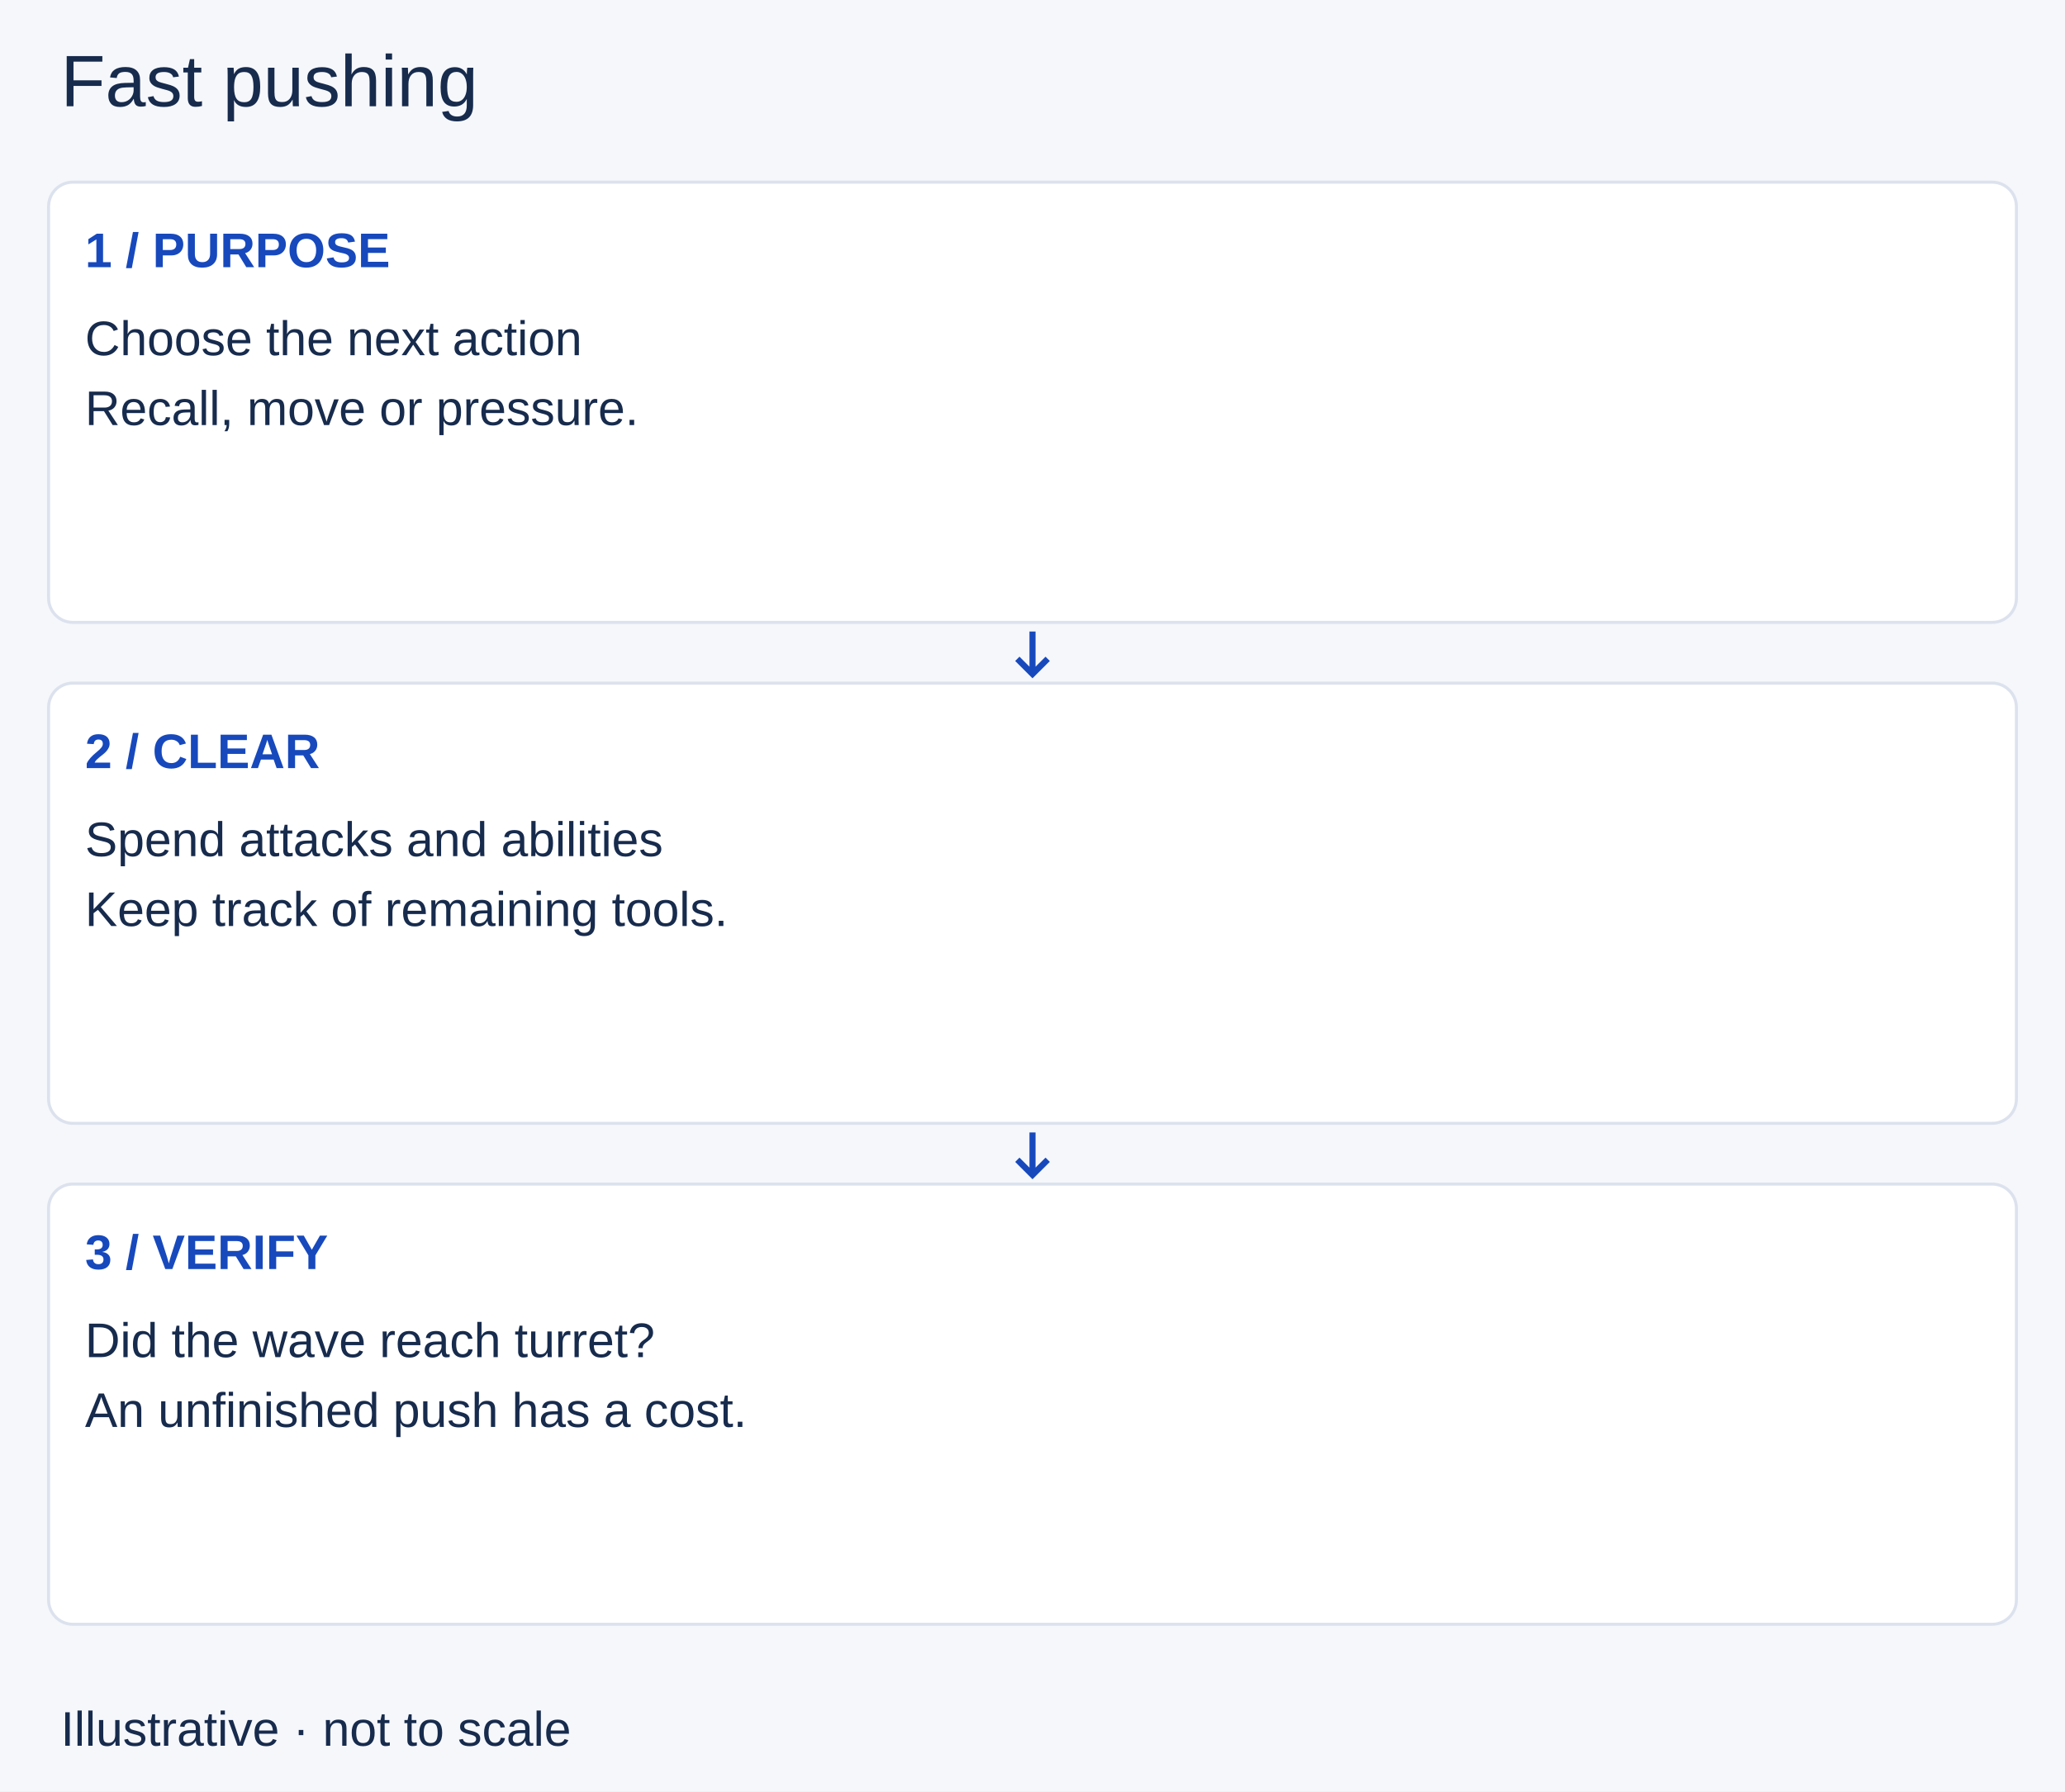
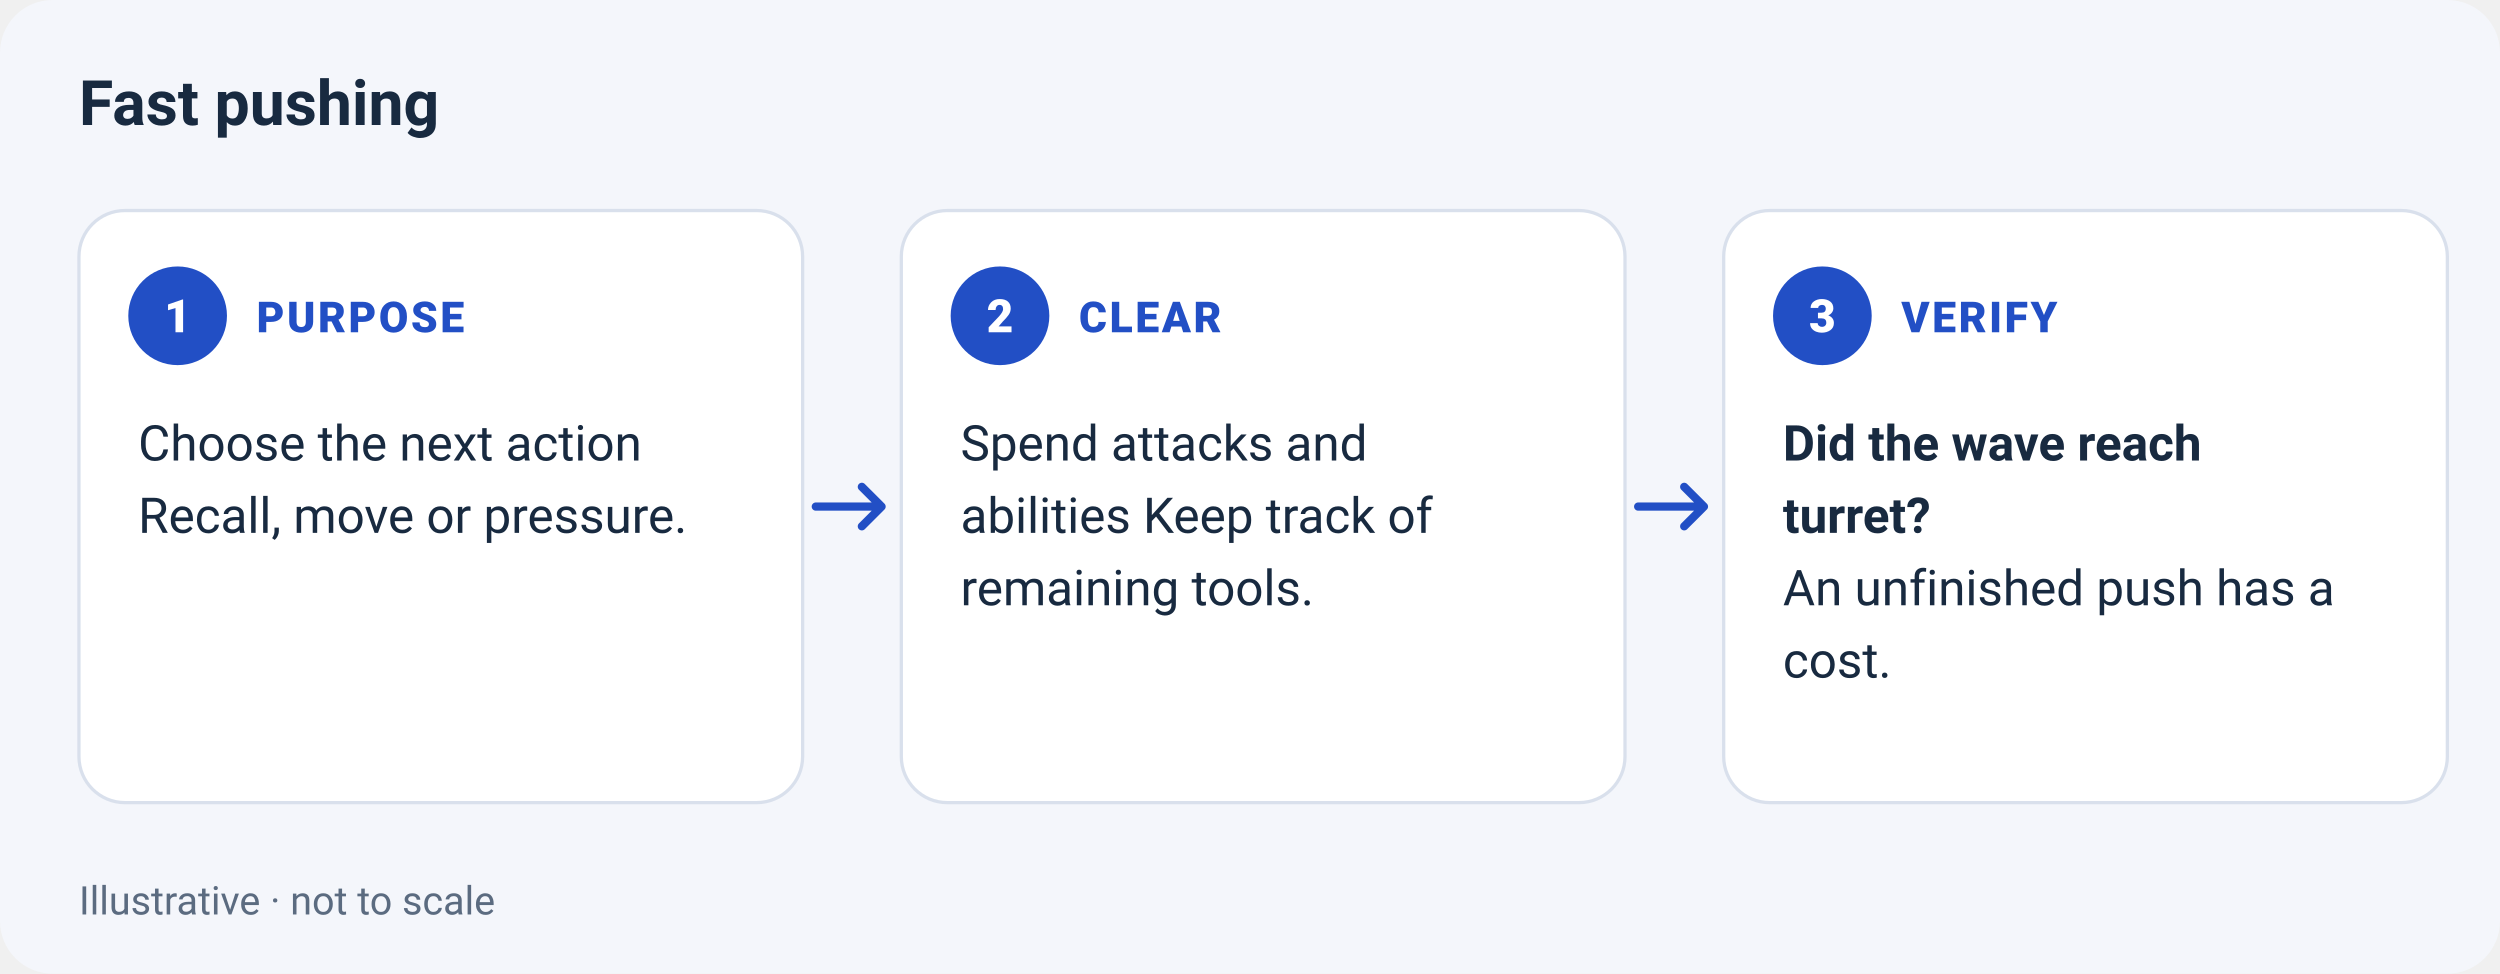
- <svg xmlns="http://www.w3.org/2000/svg" width="680" height="590" viewBox="0 0 680 590" role="img" aria-labelledby="title desc">
-   <rect width="100%" height="100%" fill="#f5f7fb" />
-   <style>text{font-family:Arial,sans-serif;fill:#172b4d;font-size:16px}.label{fill:#1749bd;font-weight:bold}</style>
-   <text x="20" y="35" style="font-size:24px">Fast pushing</text>
-   <rect x="16" y="60" width="648" height="145" rx="8" fill="white" stroke="#dce2ed" />
-   <text x="28" y="88" class="label">1 / PURPOSE</text>
-   <text x="28" y="117">Choose the next action</text>
-   <text x="28" y="140">Recall, move or pressure.</text>
-   <path d="M340 208v14m-5 -5l5 5 5 -5" stroke="#1749bd" stroke-width="2" fill="none" />
-   <rect x="16" y="225" width="648" height="145" rx="8" fill="white" stroke="#dce2ed" />
-   <text x="28" y="253" class="label">2 / CLEAR</text>
-   <text x="28" y="282">Spend attacks and abilities</text>
-   <text x="28" y="305">Keep track of remaining tools.</text>
-   <path d="M340 373v14m-5 -5l5 5 5 -5" stroke="#1749bd" stroke-width="2" fill="none" />
-   <rect x="16" y="390" width="648" height="145" rx="8" fill="white" stroke="#dce2ed" />
-   <text x="28" y="418" class="label">3 / VERIFY</text>
-   <text x="28" y="447">Did the wave reach turret?</text>
-   <text x="28" y="470">An unfinished push has a cost.</text>
-   <text x="20" y="575">Illustrative · not to scale</text>
-   <style>@media(prefers-color-scheme:dark){text{fill:#ededed}.label{fill:#9abaff}[fill="#f5f7fb"]{fill:#191919}[stroke="#f5f7fb"]{stroke:#191919}[fill="#ffffff"]{fill:#222222}[stroke="#ffffff"]{stroke:#222222}[fill="#fff"]{fill:#222222}[stroke="#fff"]{stroke:#222222}[fill="white"]{fill:#222222}[stroke="white"]{stroke:#222222}[fill="#dee5f3"]{fill:#2c2c2c}[stroke="#dee5f3"]{stroke:#2c2c2c}[fill="#172b4d"]{fill:#ededed}[stroke="#172b4d"]{stroke:#ededed}[fill="#405574"]{fill:#b5b5b5}[stroke="#405574"]{stroke:#b5b5b5}[fill="#1749bd"]{fill:#9abaff}[stroke="#1749bd"]{stroke:#9abaff}[fill="#dce2ed"]{fill:#424242}[stroke="#dce2ed"]{stroke:#424242}[fill="#78869c"]{fill:#777777}[stroke="#78869c"]{stroke:#777777}}</style>
+ <svg xmlns="http://www.w3.org/2000/svg" width="760" height="296" viewBox="0 0 760 296" role="img" aria-labelledby="title desc">
+   <style>.bg{fill:#f4f6fb}.card{fill:#fff;stroke:#d9e0ec}.num{fill:#224fc5}.numt{fill:#fff;font-weight:800}.lab{fill:#224fc5;font-weight:800;letter-spacing:.06em}.t{fill:#182a40}.lead{fill:#182a40;font-weight:650}.muted{fill:#5b6b80}.arrow{stroke:#224fc5;fill:none}text{font-family:system-ui,-apple-system,"Segoe UI",Roboto,sans-serif}@media(prefers-color-scheme:dark){.bg{fill:#171717}.card{fill:#202020;stroke:#3a3a3a}.num{fill:#9abaff}.numt{fill:#111}.lab{fill:#9abaff}.t,.lead{fill:#ededed}.muted{fill:#a8a8a8}.arrow{stroke:#9abaff}}</style>
+   <rect class="bg" width="760" height="296" rx="16" />
+   <text x="24" y="38" class="lead" style="font-size:19px">Fast pushing</text>
+   <rect class="card" x="24" y="64" width="220" height="180" rx="14" />
+   <circle class="num" cx="54" cy="96" r="15" />
+   <text class="numt" x="54" y="101" text-anchor="middle" style="font-size:14px">1</text>
+   <text class="lab" x="78" y="101" style="font-size:13px">PURPOSE</text>
+   <text class="t" x="42" y="140" style="font-size:15px">Choose the next action</text>
+   <text class="t" x="42" y="162" style="font-size:15px">Recall, move or pressure.</text>
+   <path class="arrow" d="M248 154.0 h20 m-6 -6 l6 6 l-6 6" stroke-width="2.5" stroke-linecap="round" stroke-linejoin="round" />
+   <rect class="card" x="274" y="64" width="220" height="180" rx="14" />
+   <circle class="num" cx="304" cy="96" r="15" />
+   <text class="numt" x="304" y="101" text-anchor="middle" style="font-size:14px">2</text>
+   <text class="lab" x="328" y="101" style="font-size:13px">CLEAR</text>
+   <text class="t" x="292" y="140" style="font-size:15px">Spend attacks and</text>
+   <text class="t" x="292" y="162" style="font-size:15px">abilities Keep track of</text>
+   <text class="t" x="292" y="184" style="font-size:15px">remaining tools.</text>
+   <path class="arrow" d="M498 154.0 h20 m-6 -6 l6 6 l-6 6" stroke-width="2.5" stroke-linecap="round" stroke-linejoin="round" />
+   <rect class="card" x="524" y="64" width="220" height="180" rx="14" />
+   <circle class="num" cx="554" cy="96" r="15" />
+   <text class="numt" x="554" y="101" text-anchor="middle" style="font-size:14px">3</text>
+   <text class="lab" x="578" y="101" style="font-size:13px">VERIFY</text>
+   <text class="lead" x="542" y="140" style="font-size:15px">Did the wave reach</text>
+   <text class="lead" x="542" y="162" style="font-size:15px">turret?</text>
+   <text class="t" x="542" y="184" style="font-size:15px">An unfinished push has a</text>
+   <text class="t" x="542" y="206" style="font-size:15px">cost.</text>
+   <text class="muted" x="24" y="278" style="font-size:12px">Illustrative · not to scale</text>
</svg>
